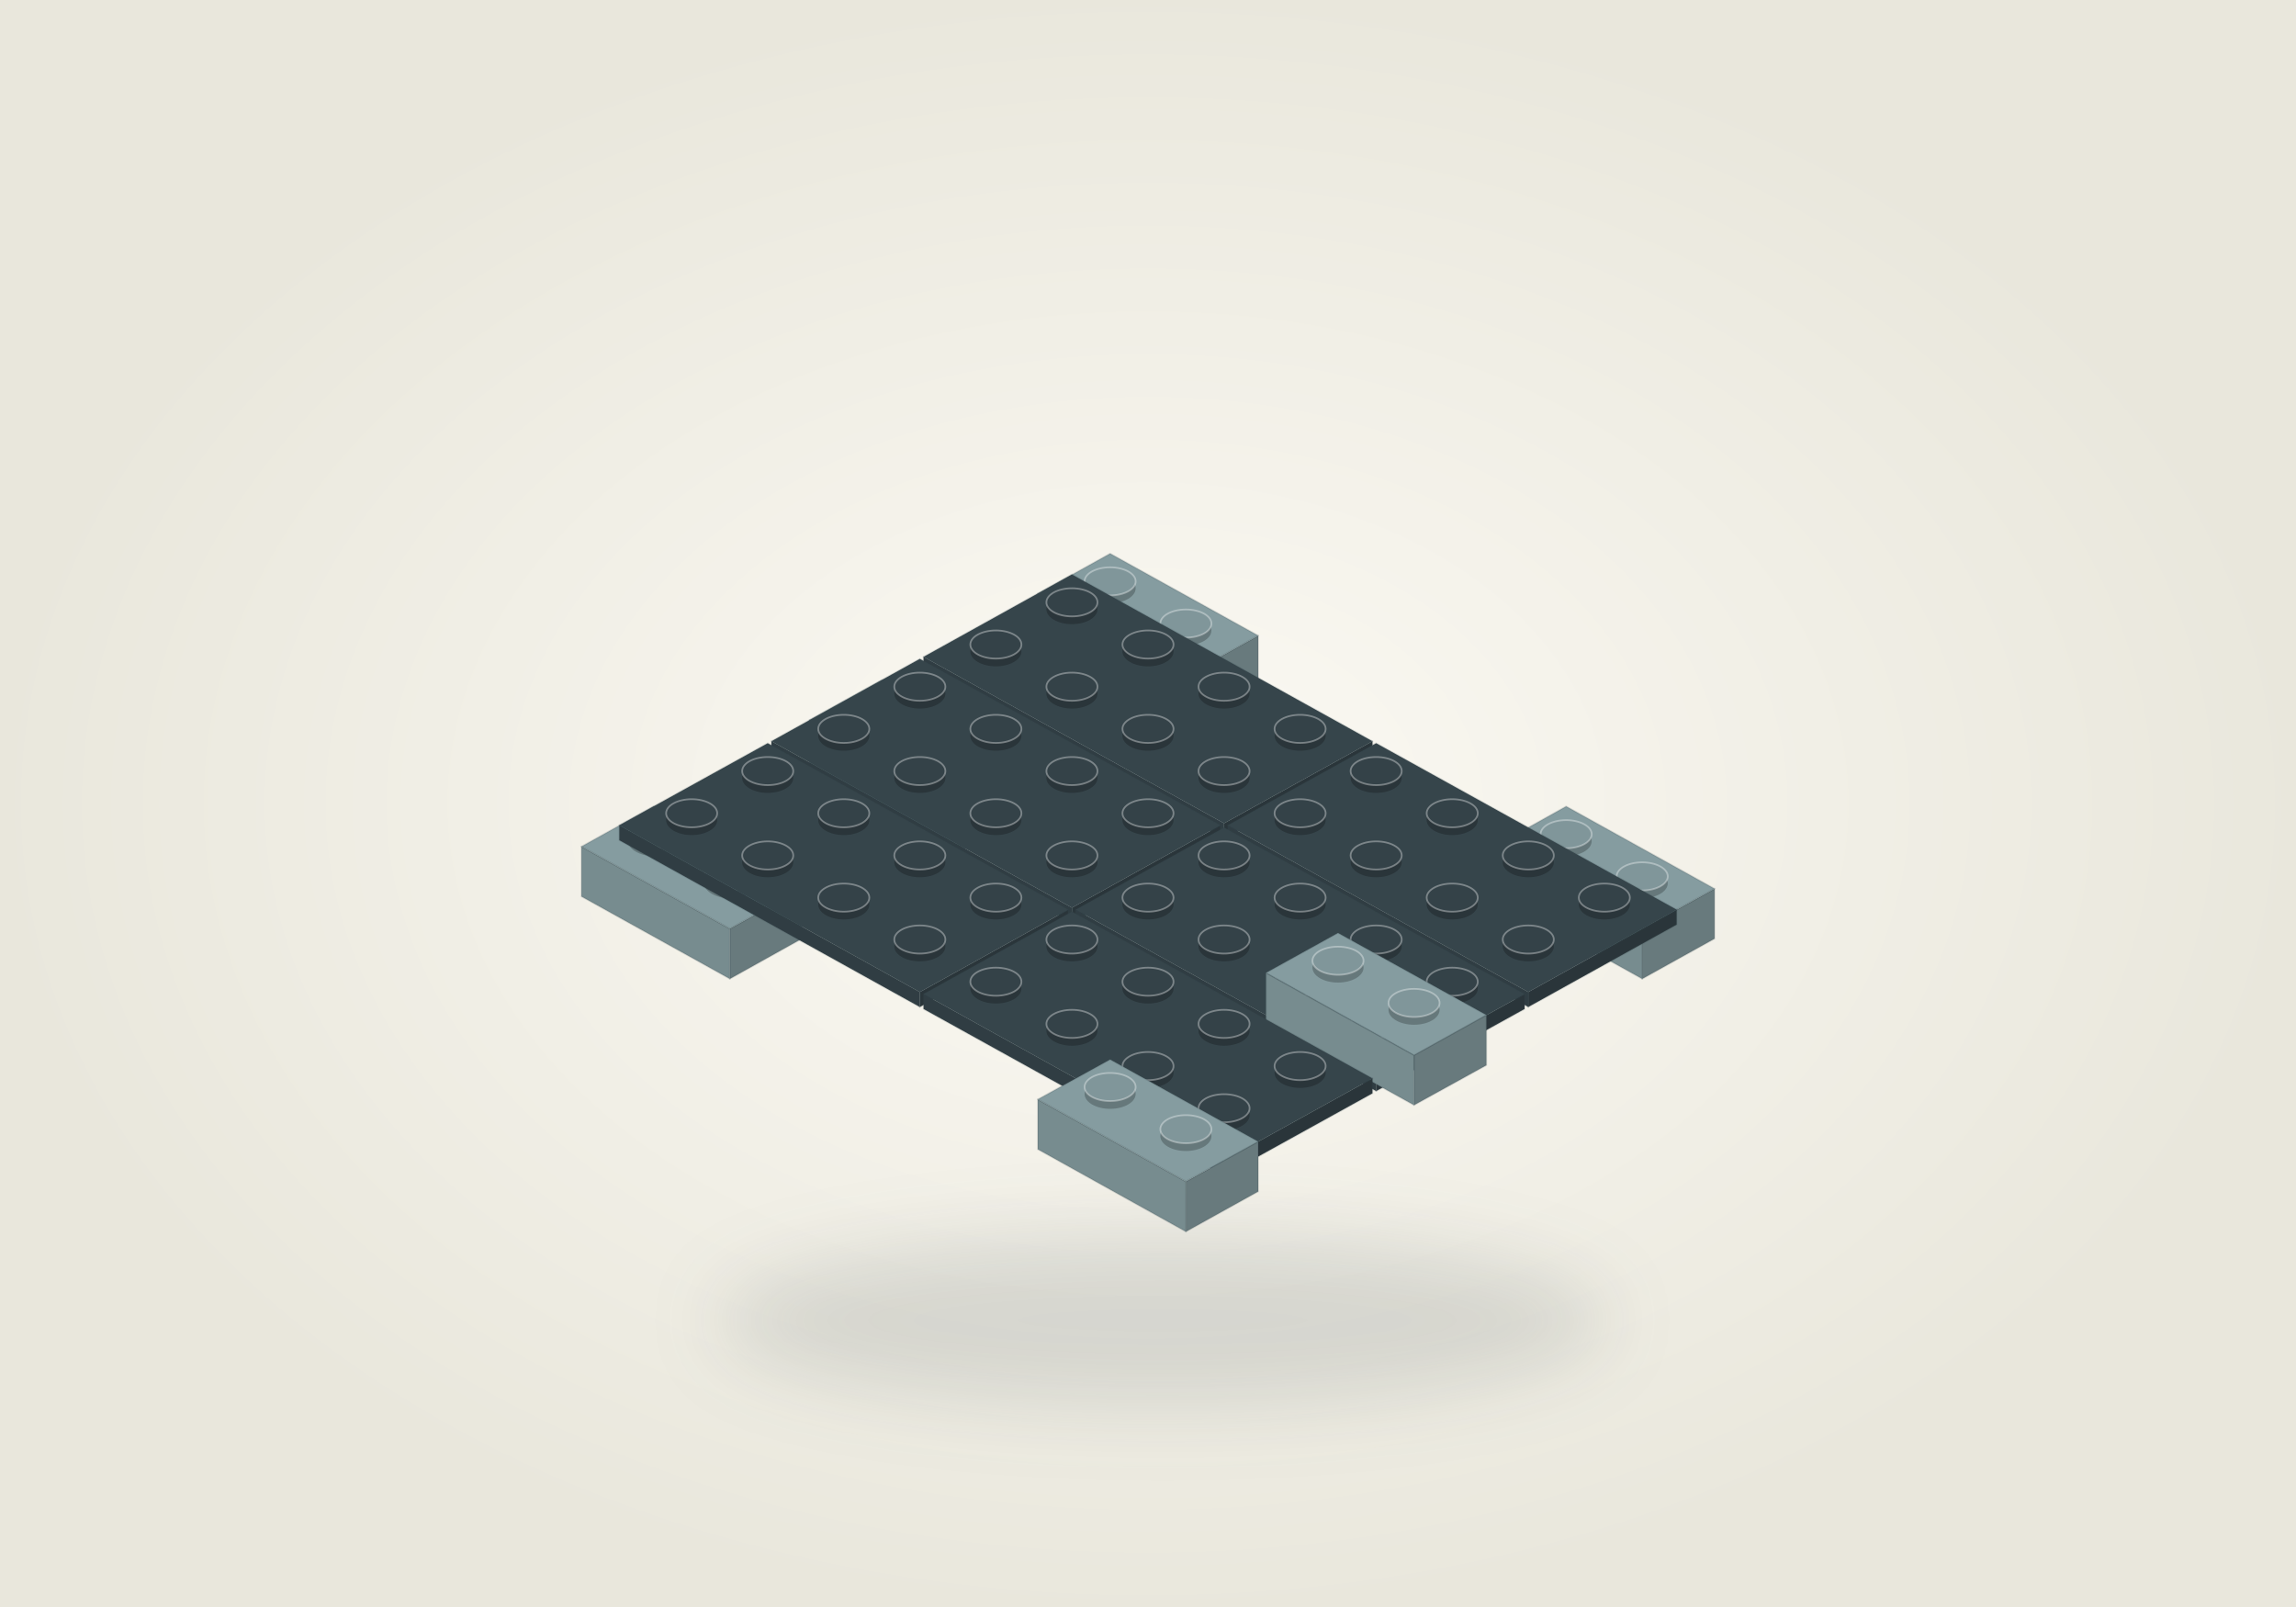
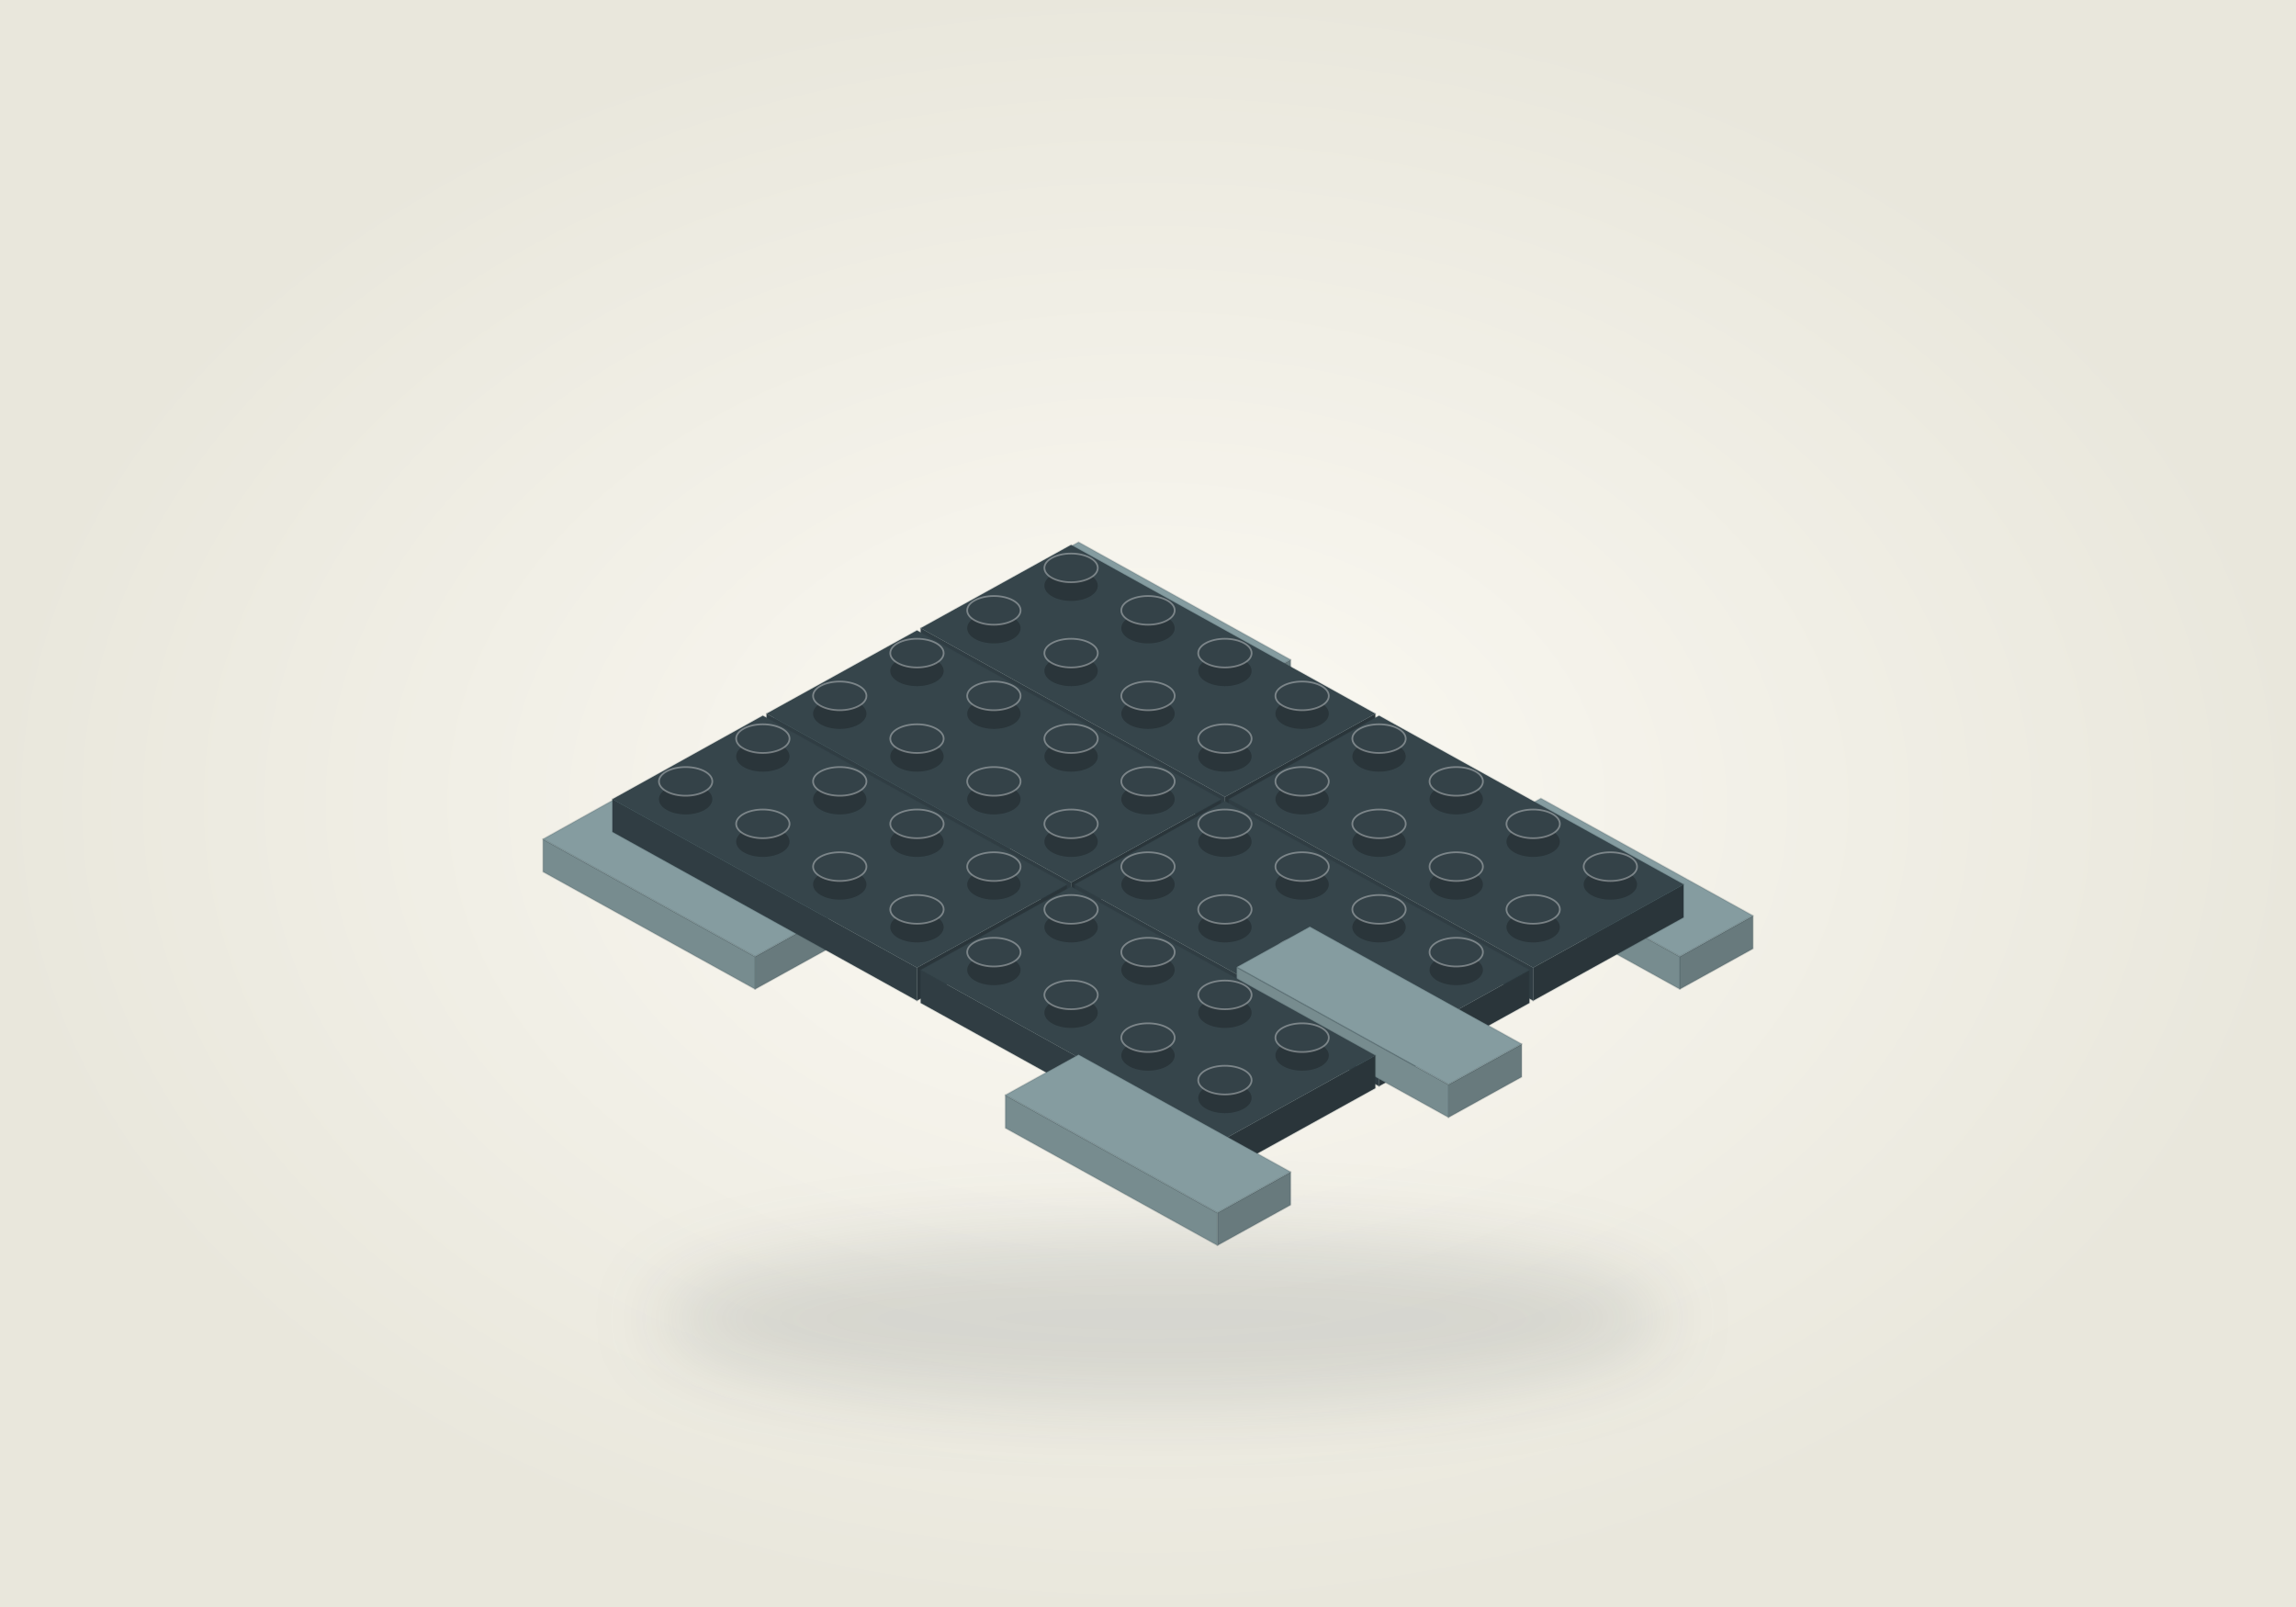
<svg xmlns="http://www.w3.org/2000/svg" width="800" height="560" viewBox="0 0 800 560" role="img" aria-label="Field rover">
  <style>.p{stroke:#344248;stroke-opacity:.17;stroke-width:.55;stroke-linejoin:round}</style>
  <defs>
    <g id="stud">
-       <ellipse cy="1.2" rx="8.9" ry="5.2" fill="currentColor" />
-       <ellipse cy="1.2" rx="8.9" ry="5.2" fill="#000" opacity=".2" />
-       <ellipse cy="-1.2" rx="8.9" ry="4.9" fill="currentColor" stroke="#fff" stroke-opacity=".35" stroke-width=".6" />
+       <ellipse cy="3.1" rx="9.3" ry="5.3" fill="currentColor" />
+       <ellipse cy="3.1" rx="9.3" ry="5.3" fill="#000" opacity=".2" />
+       <ellipse cy="-3.1" rx="9.3" ry="5" fill="currentColor" stroke="#fff" stroke-opacity=".35" stroke-width=".6" />
    </g>
    <radialGradient id="bg">
      <stop stop-color="#FCFAF4" />
      <stop offset="1" stop-color="#E9E7DC" />
    </radialGradient>
    <filter id="shadow" x="-.3" y="-.5" width="1.6" height="2">
      <feGaussianBlur stdDeviation="13" />
    </filter>
  </defs>
  <path fill="url(#bg)" d="M0 0H800V560H0Z" />
-   <ellipse cx="405" cy="460.1" rx="155" ry="30" fill="#344248" opacity=".14" filter="url(#shadow)" />
-   <path d="M438.4,239L413.2,252.9L413.2,235.5L438.4,221.5Z" fill="#687a7d" class="p" />
-   <path d="M413.2,252.9L361.6,224.3L361.6,206.9L413.2,235.5Z" fill="#778c8f" class="p" />
-   <path d="M386.8,192.9L438.4,221.5L413.2,235.5L361.6,206.9Z" fill="#859ca0" class="p" />
-   <use href="#stud" x="386.8" y="203.8" color="#80969A" />
-   <use href="#stud" x="413.2" y="218.5" color="#80969A" />
-   <path d="M478.2,263.5L426.5,292.1L426.5,286.9L478.2,258.3Z" fill="#2a353a" class="p" />
-   <path d="M426.5,292.1L321.8,234.1L321.8,228.9L426.5,286.9Z" fill="#303d43" class="p" />
-   <path d="M373.5,200.2L478.2,258.3L426.5,286.9L321.8,228.9Z" fill="#36454b" class="p" />
-   <use href="#stud" x="373.5" y="211.1" color="#344248" />
-   <use href="#stud" x="347" y="225.8" color="#344248" />
-   <use href="#stud" x="400" y="225.8" color="#344248" />
-   <use href="#stud" x="373.5" y="240.5" color="#344248" />
-   <use href="#stud" x="426.5" y="240.5" color="#344248" />
-   <use href="#stud" x="400" y="255.2" color="#344248" />
-   <use href="#stud" x="453" y="255.2" color="#344248" />
-   <use href="#stud" x="426.5" y="269.9" color="#344248" />
-   <path d="M358.9,283L333.8,297L333.8,279.6L358.9,265.6Z" fill="#687a7d" class="p" />
-   <path d="M333.8,297L282.1,268.4L282.1,250.9L333.8,279.6Z" fill="#778c8f" class="p" />
-   <path d="M307.3,237L358.9,265.6L333.8,279.6L282.1,250.9Z" fill="#859ca0" class="p" />
-   <use href="#stud" x="307.3" y="247.9" color="#80969A" />
-   <use href="#stud" x="333.8" y="262.5" color="#80969A" />
-   <path d="M425.2,292.8L373.5,321.5L373.5,316.3L425.2,287.6Z" fill="#2a353a" class="p" />
-   <path d="M373.5,321.5L268.8,263.5L268.8,258.3L373.5,316.3Z" fill="#303d43" class="p" />
-   <path d="M320.5,229.6L425.2,287.6L373.5,316.3L268.8,258.3Z" fill="#36454b" class="p" />
-   <use href="#stud" x="320.5" y="240.5" color="#344248" />
-   <use href="#stud" x="294" y="255.2" color="#344248" />
-   <use href="#stud" x="347" y="255.2" color="#344248" />
-   <use href="#stud" x="320.5" y="269.9" color="#344248" />
-   <use href="#stud" x="373.5" y="269.9" color="#344248" />
-   <use href="#stud" x="347" y="284.6" color="#344248" />
-   <use href="#stud" x="400" y="284.6" color="#344248" />
-   <use href="#stud" x="373.5" y="299.3" color="#344248" />
-   <path d="M279.4,327.1L254.3,341.1L254.3,323.6L279.4,309.7Z" fill="#687a7d" class="p" />
-   <path d="M254.3,341.1L202.6,312.4L202.6,295L254.3,323.6Z" fill="#778c8f" class="p" />
-   <path d="M227.8,281L279.4,309.7L254.3,323.6L202.6,295Z" fill="#859ca0" class="p" />
-   <use href="#stud" x="227.8" y="291.9" color="#80969A" />
-   <use href="#stud" x="254.3" y="306.6" color="#80969A" />
-   <path d="M597.4,327.1L572.2,341.1L572.2,323.6L597.4,309.7Z" fill="#687a7d" class="p" />
-   <path d="M572.2,341.1L520.6,312.4L520.6,295L572.2,323.6Z" fill="#778c8f" class="p" />
-   <path d="M545.7,281L597.4,309.7L572.2,323.6L520.6,295Z" fill="#859ca0" class="p" />
-   <use href="#stud" x="545.7" y="291.9" color="#80969A" />
-   <use href="#stud" x="572.2" y="306.6" color="#80969A" />
-   <path d="M584.2,322.2L532.5,350.9L532.5,345.7L584.2,317Z" fill="#2a353a" class="p" />
-   <path d="M532.5,350.9L427.8,292.8L427.8,287.6L532.5,345.7Z" fill="#303d43" class="p" />
-   <path d="M479.5,259L584.2,317L532.5,345.7L427.8,287.6Z" fill="#36454b" class="p" />
-   <use href="#stud" x="479.5" y="269.9" color="#344248" />
-   <use href="#stud" x="453" y="284.6" color="#344248" />
-   <use href="#stud" x="506" y="284.6" color="#344248" />
-   <use href="#stud" x="479.5" y="299.3" color="#344248" />
-   <use href="#stud" x="532.5" y="299.3" color="#344248" />
-   <use href="#stud" x="506" y="314" color="#344248" />
-   <use href="#stud" x="559" y="314" color="#344248" />
-   <use href="#stud" x="532.5" y="328.6" color="#344248" />
-   <path d="M372.2,322.2L320.5,350.9L320.5,345.7L372.2,317Z" fill="#2a353a" class="p" />
-   <path d="M320.5,350.9L215.8,292.8L215.8,287.6L320.5,345.7Z" fill="#303d43" class="p" />
-   <path d="M267.5,259L372.2,317L320.5,345.7L215.8,287.6Z" fill="#36454b" class="p" />
-   <use href="#stud" x="267.5" y="269.9" color="#344248" />
-   <use href="#stud" x="241" y="284.6" color="#344248" />
-   <use href="#stud" x="294" y="284.6" color="#344248" />
-   <use href="#stud" x="267.5" y="299.3" color="#344248" />
-   <use href="#stud" x="320.5" y="299.3" color="#344248" />
-   <use href="#stud" x="294" y="314" color="#344248" />
-   <use href="#stud" x="347" y="314" color="#344248" />
-   <use href="#stud" x="320.5" y="328.6" color="#344248" />
-   <path d="M531.2,351.6L479.5,380.2L479.5,375L531.2,346.4Z" fill="#2a353a" class="p" />
-   <path d="M479.5,380.2L374.8,322.2L374.8,317L479.5,375Z" fill="#303d43" class="p" />
-   <path d="M426.5,288.4L531.2,346.4L479.5,375L374.8,317Z" fill="#36454b" class="p" />
-   <use href="#stud" x="426.5" y="299.3" color="#344248" />
-   <use href="#stud" x="400" y="314" color="#344248" />
-   <use href="#stud" x="453" y="314" color="#344248" />
-   <use href="#stud" x="426.5" y="328.6" color="#344248" />
-   <use href="#stud" x="479.5" y="328.6" color="#344248" />
-   <use href="#stud" x="453" y="343.3" color="#344248" />
-   <use href="#stud" x="506" y="343.3" color="#344248" />
-   <use href="#stud" x="479.5" y="358" color="#344248" />
-   <path d="M517.9,371.2L492.7,385.1L492.7,367.7L517.9,353.7Z" fill="#687a7d" class="p" />
-   <path d="M492.7,385.1L441.1,356.5L441.1,339L492.7,367.7Z" fill="#778c8f" class="p" />
-   <path d="M466.2,325.1L517.9,353.7L492.7,367.7L441.1,339Z" fill="#859ca0" class="p" />
-   <use href="#stud" x="466.2" y="336" color="#80969A" />
-   <use href="#stud" x="492.7" y="350.7" color="#80969A" />
-   <path d="M478.2,381L426.5,409.6L426.5,404.4L478.2,375.8Z" fill="#2a353a" class="p" />
-   <path d="M426.5,409.6L321.8,351.6L321.8,346.4L426.5,404.4Z" fill="#303d43" class="p" />
-   <path d="M373.5,317.7L478.2,375.8L426.5,404.4L321.8,346.4Z" fill="#36454b" class="p" />
-   <use href="#stud" x="373.5" y="328.6" color="#344248" />
-   <use href="#stud" x="347" y="343.3" color="#344248" />
-   <use href="#stud" x="400" y="343.3" color="#344248" />
-   <use href="#stud" x="373.5" y="358" color="#344248" />
-   <use href="#stud" x="426.5" y="358" color="#344248" />
-   <use href="#stud" x="400" y="372.7" color="#344248" />
-   <use href="#stud" x="453" y="372.7" color="#344248" />
-   <use href="#stud" x="426.5" y="387.4" color="#344248" />
-   <path d="M438.4,415.2L413.2,429.2L413.2,411.7L438.4,397.8Z" fill="#687a7d" class="p" />
-   <path d="M413.2,429.2L361.6,400.5L361.6,383.1L413.2,411.7Z" fill="#778c8f" class="p" />
-   <path d="M386.8,369.2L438.4,397.8L413.2,411.7L361.6,383.1Z" fill="#859ca0" class="p" />
-   <use href="#stud" x="386.8" y="380" color="#80969A" />
-   <use href="#stud" x="413.2" y="394.7" color="#80969A" />
+   <ellipse cx="405" cy="459.5" rx="175.9" ry="30" fill="#344248" opacity=".14" filter="url(#shadow)" />
+   <path d="M449.7,241.3L424.2,255.5L424.2,244L449.7,229.9Z" fill="#687a7d" class="p" />
+   <path d="M424.2,255.5L350.3,214.5L350.3,203.1L424.2,244Z" fill="#778c8f" class="p" />
+   <path d="M375.8,188.9L449.7,229.9L424.2,244L350.3,203.1Z" fill="#859ca0" class="p" />
+   <path d="M479.2,260.2L426.8,289.2L426.8,277.7L479.2,248.7Z" fill="#2a353a" class="p" />
+   <path d="M426.8,289.2L320.8,230.4L320.8,218.9L426.8,277.7Z" fill="#303d43" class="p" />
+   <path d="M373.2,189.9L479.2,248.7L426.8,277.7L320.8,218.9Z" fill="#36454b" class="p" />
+   <use href="#stud" x="373.2" y="201" color="#344248" />
+   <use href="#stud" x="346.3" y="215.8" color="#344248" />
+   <use href="#stud" x="400" y="215.8" color="#344248" />
+   <use href="#stud" x="373.2" y="230.7" color="#344248" />
+   <use href="#stud" x="426.8" y="230.7" color="#344248" />
+   <use href="#stud" x="400" y="245.6" color="#344248" />
+   <use href="#stud" x="453.7" y="245.6" color="#344248" />
+   <use href="#stud" x="426.8" y="260.5" color="#344248" />
+   <path d="M369.1,286L343.6,300.1L343.6,288.6L369.1,274.5Z" fill="#687a7d" class="p" />
+   <path d="M343.6,300.1L269.8,259.2L269.8,247.7L343.6,288.6Z" fill="#778c8f" class="p" />
+   <path d="M295.3,233.6L369.1,274.5L343.6,288.6L269.8,247.7Z" fill="#859ca0" class="p" />
+   <path d="M425.5,289.9L373.2,319L373.2,307.5L425.5,278.5Z" fill="#2a353a" class="p" />
+   <path d="M373.2,319L267.1,260.2L267.1,248.7L373.2,307.5Z" fill="#303d43" class="p" />
+   <path d="M319.5,219.7L425.5,278.5L373.2,307.5L267.1,248.7Z" fill="#36454b" class="p" />
+   <use href="#stud" x="319.5" y="230.7" color="#344248" />
+   <use href="#stud" x="292.6" y="245.6" color="#344248" />
+   <use href="#stud" x="346.3" y="245.6" color="#344248" />
+   <use href="#stud" x="319.5" y="260.5" color="#344248" />
+   <use href="#stud" x="373.2" y="260.5" color="#344248" />
+   <use href="#stud" x="346.3" y="275.4" color="#344248" />
+   <use href="#stud" x="400" y="275.4" color="#344248" />
+   <use href="#stud" x="373.2" y="290.2" color="#344248" />
+   <path d="M288.6,330.6L263.1,344.7L263.1,333.3L288.6,319.1Z" fill="#687a7d" class="p" />
+   <path d="M263.1,344.7L189.2,303.8L189.2,292.4L263.1,333.3Z" fill="#778c8f" class="p" />
+   <path d="M214.7,278.2L288.6,319.1L263.1,333.3L189.2,292.4Z" fill="#859ca0" class="p" />
+   <path d="M610.8,330.6L585.3,344.7L585.3,333.3L610.8,319.1Z" fill="#687a7d" class="p" />
+   <path d="M585.3,344.7L511.4,303.8L511.4,292.4L585.3,333.3Z" fill="#778c8f" class="p" />
+   <path d="M536.9,278.2L610.8,319.1L585.3,333.3L511.4,292.4Z" fill="#859ca0" class="p" />
+   <path d="M586.6,319.7L534.2,348.7L534.2,337.2L586.6,308.2Z" fill="#2a353a" class="p" />
+   <path d="M534.2,348.7L428.2,289.9L428.2,278.5L534.2,337.2Z" fill="#303d43" class="p" />
+   <path d="M480.5,249.4L586.6,308.2L534.2,337.2L428.2,278.5Z" fill="#36454b" class="p" />
+   <use href="#stud" x="480.5" y="260.5" color="#344248" />
+   <use href="#stud" x="453.7" y="275.4" color="#344248" />
+   <use href="#stud" x="507.4" y="275.4" color="#344248" />
+   <use href="#stud" x="480.5" y="290.2" color="#344248" />
+   <use href="#stud" x="534.2" y="290.2" color="#344248" />
+   <use href="#stud" x="507.4" y="305.1" color="#344248" />
+   <use href="#stud" x="561.1" y="305.1" color="#344248" />
+   <use href="#stud" x="534.2" y="320" color="#344248" />
+   <path d="M371.8,319.7L319.5,348.7L319.5,337.2L371.8,308.2Z" fill="#2a353a" class="p" />
+   <path d="M319.5,348.7L213.4,289.9L213.4,278.5L319.5,337.2Z" fill="#303d43" class="p" />
+   <path d="M265.8,249.4L371.8,308.2L319.5,337.2L213.4,278.5Z" fill="#36454b" class="p" />
+   <use href="#stud" x="265.8" y="260.5" color="#344248" />
+   <use href="#stud" x="238.9" y="275.4" color="#344248" />
+   <use href="#stud" x="292.6" y="275.4" color="#344248" />
+   <use href="#stud" x="265.8" y="290.2" color="#344248" />
+   <use href="#stud" x="319.5" y="290.2" color="#344248" />
+   <use href="#stud" x="292.6" y="305.1" color="#344248" />
+   <use href="#stud" x="346.3" y="305.1" color="#344248" />
+   <use href="#stud" x="319.5" y="320" color="#344248" />
+   <path d="M532.9,349.5L480.5,378.5L480.5,367L532.9,338Z" fill="#2a353a" class="p" />
+   <path d="M480.5,378.5L374.5,319.7L374.5,308.2L480.5,367Z" fill="#303d43" class="p" />
+   <path d="M426.8,279.2L532.9,338L480.5,367L374.5,308.2Z" fill="#36454b" class="p" />
+   <use href="#stud" x="426.8" y="290.2" color="#344248" />
+   <use href="#stud" x="400" y="305.1" color="#344248" />
+   <use href="#stud" x="453.7" y="305.1" color="#344248" />
+   <use href="#stud" x="426.8" y="320" color="#344248" />
+   <use href="#stud" x="480.5" y="320" color="#344248" />
+   <use href="#stud" x="453.7" y="334.9" color="#344248" />
+   <use href="#stud" x="507.4" y="334.9" color="#344248" />
+   <use href="#stud" x="480.5" y="349.8" color="#344248" />
+   <path d="M530.2,375.3L504.7,389.4L504.7,377.9L530.2,363.8Z" fill="#687a7d" class="p" />
+   <path d="M504.7,389.4L430.9,348.5L430.9,337L504.7,377.9Z" fill="#778c8f" class="p" />
+   <path d="M456.4,322.9L530.2,363.8L504.7,377.9L430.9,337Z" fill="#859ca0" class="p" />
+   <path d="M479.2,379.2L426.8,408.2L426.8,396.8L479.2,367.8Z" fill="#2a353a" class="p" />
+   <path d="M426.8,408.2L320.8,349.5L320.8,338L426.8,396.8Z" fill="#303d43" class="p" />
+   <path d="M373.2,309L479.2,367.8L426.8,396.8L320.8,338Z" fill="#36454b" class="p" />
+   <use href="#stud" x="373.2" y="320" color="#344248" />
+   <use href="#stud" x="346.3" y="334.9" color="#344248" />
+   <use href="#stud" x="400" y="334.9" color="#344248" />
+   <use href="#stud" x="373.2" y="349.8" color="#344248" />
+   <use href="#stud" x="426.8" y="349.8" color="#344248" />
+   <use href="#stud" x="400" y="364.7" color="#344248" />
+   <use href="#stud" x="453.7" y="364.7" color="#344248" />
+   <use href="#stud" x="426.8" y="379.5" color="#344248" />
+   <path d="M449.7,419.9L424.2,434L424.2,422.6L449.7,408.4Z" fill="#687a7d" class="p" />
+   <path d="M424.2,434L350.3,393.1L350.3,381.6L424.2,422.6Z" fill="#778c8f" class="p" />
+   <path d="M375.8,367.5L449.7,408.4L424.2,422.6L350.3,381.6Z" fill="#859ca0" class="p" />
</svg>
